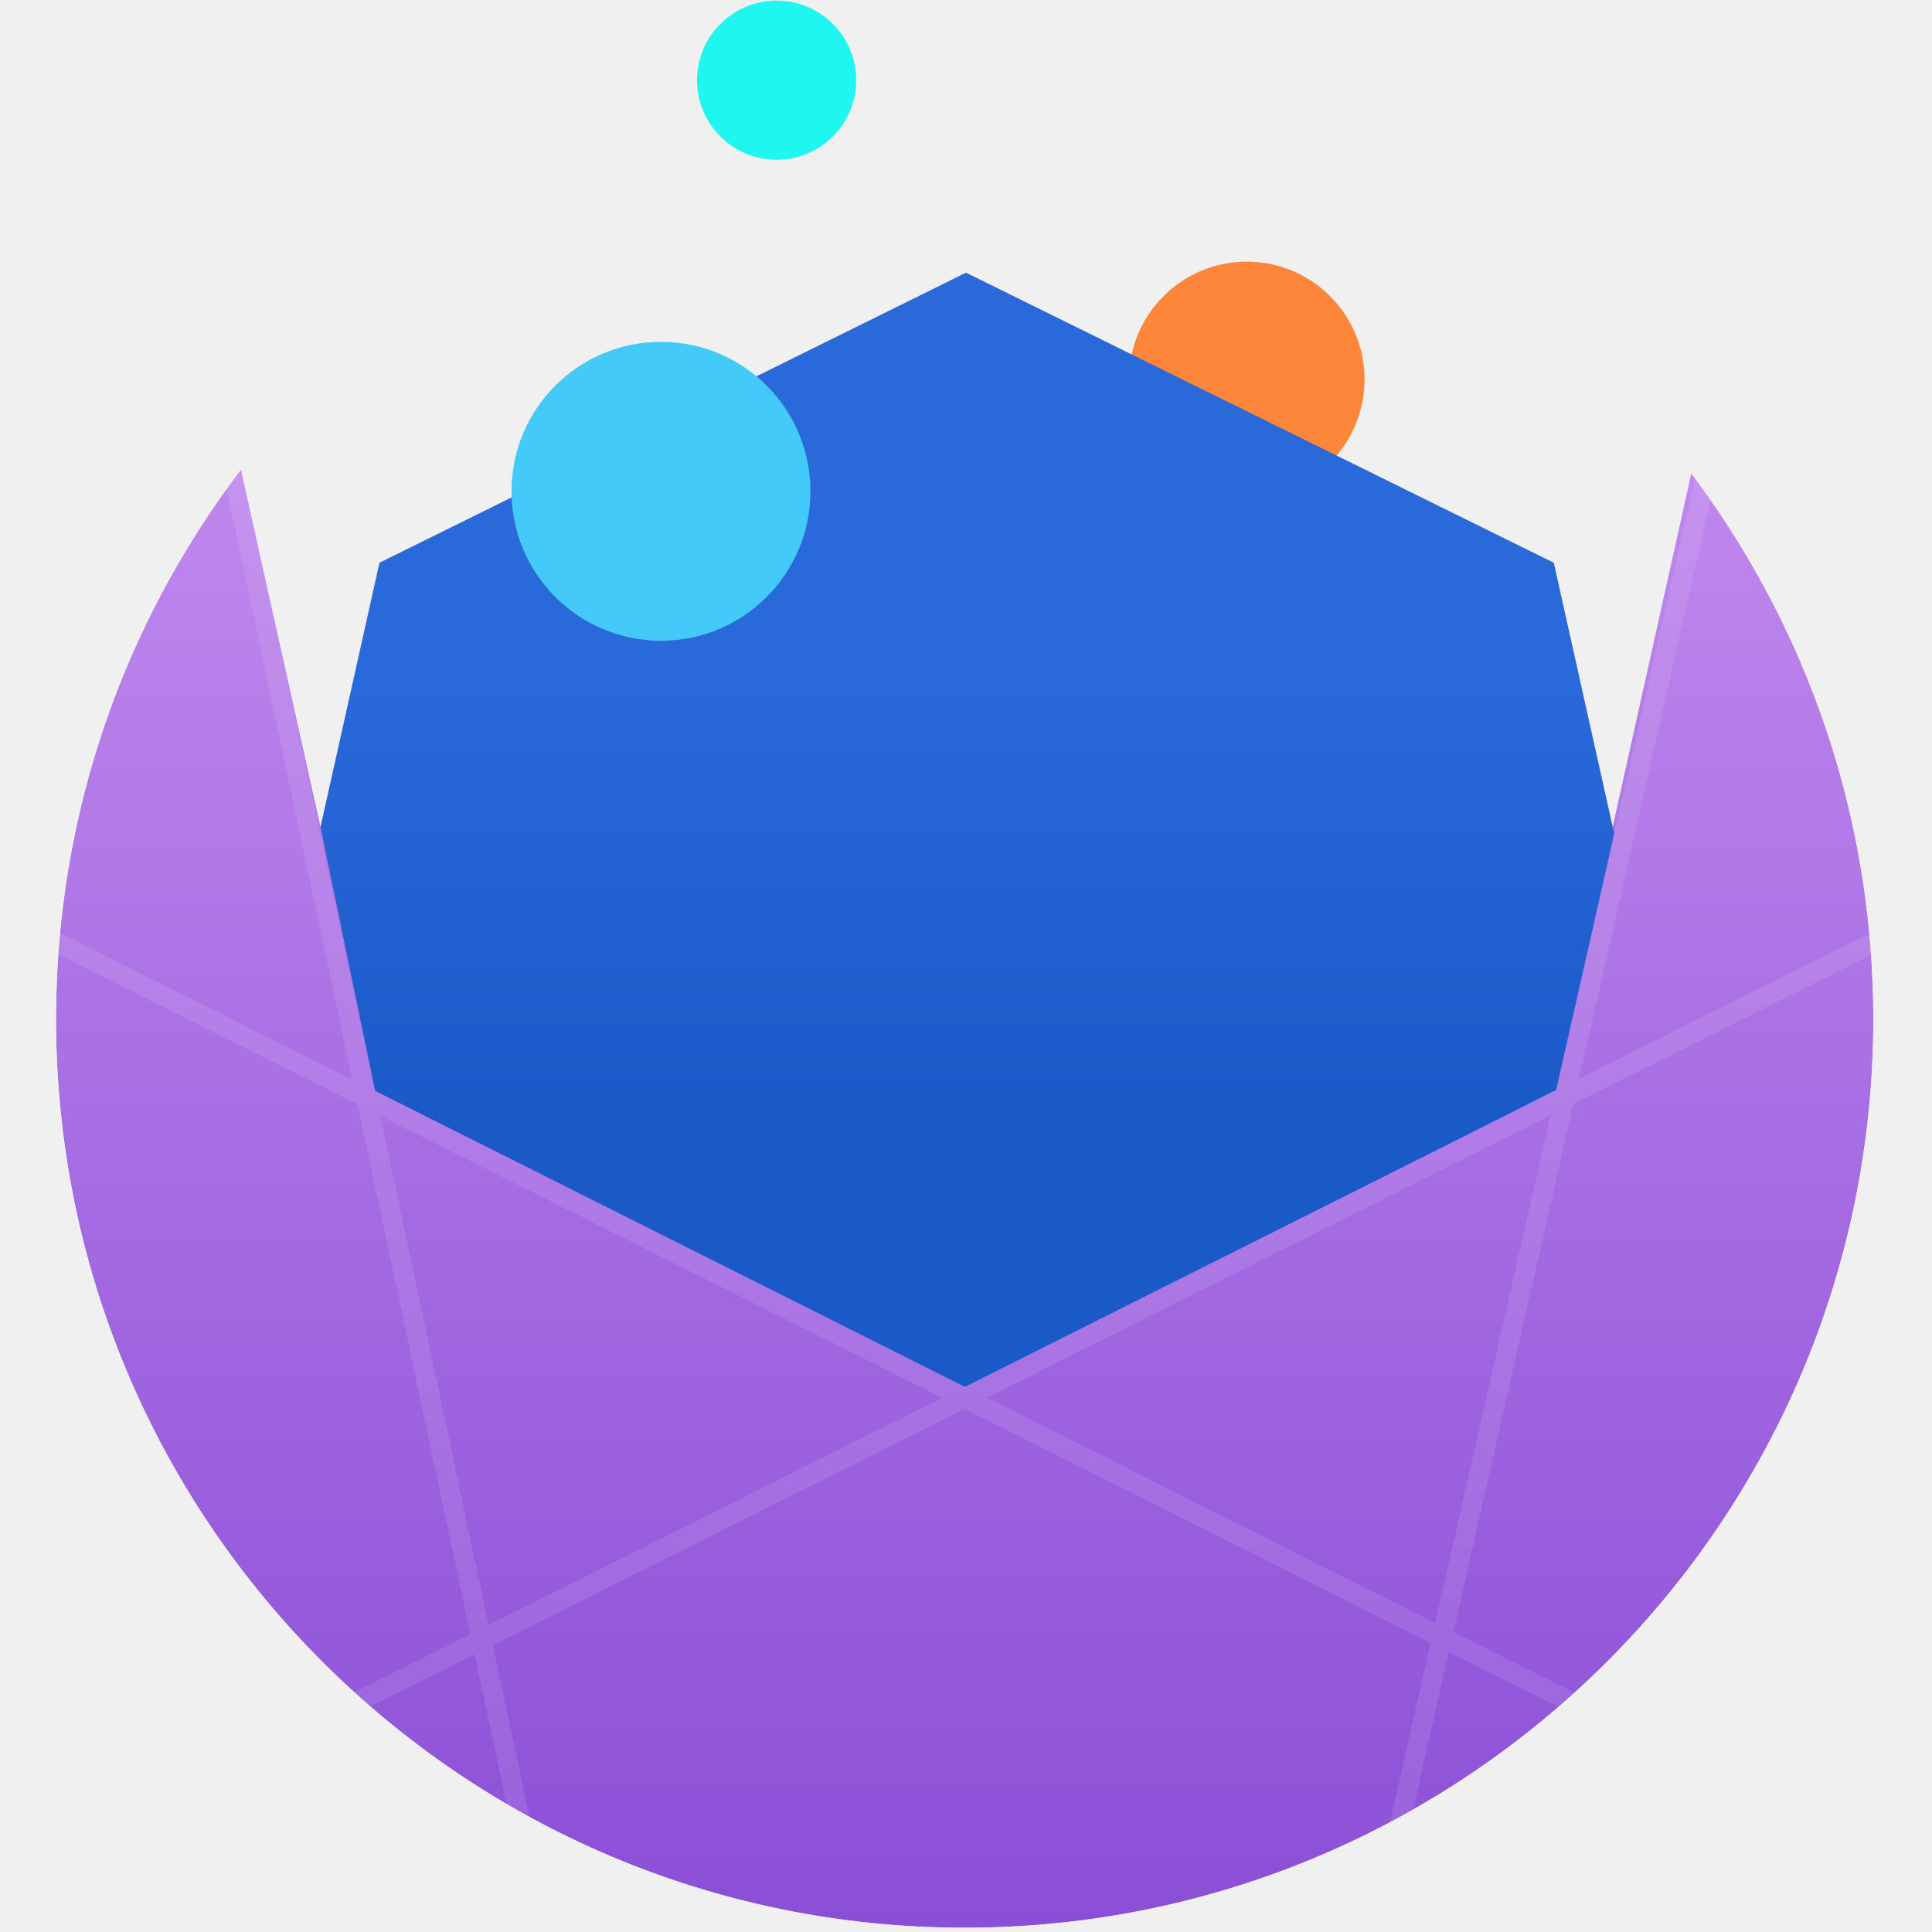
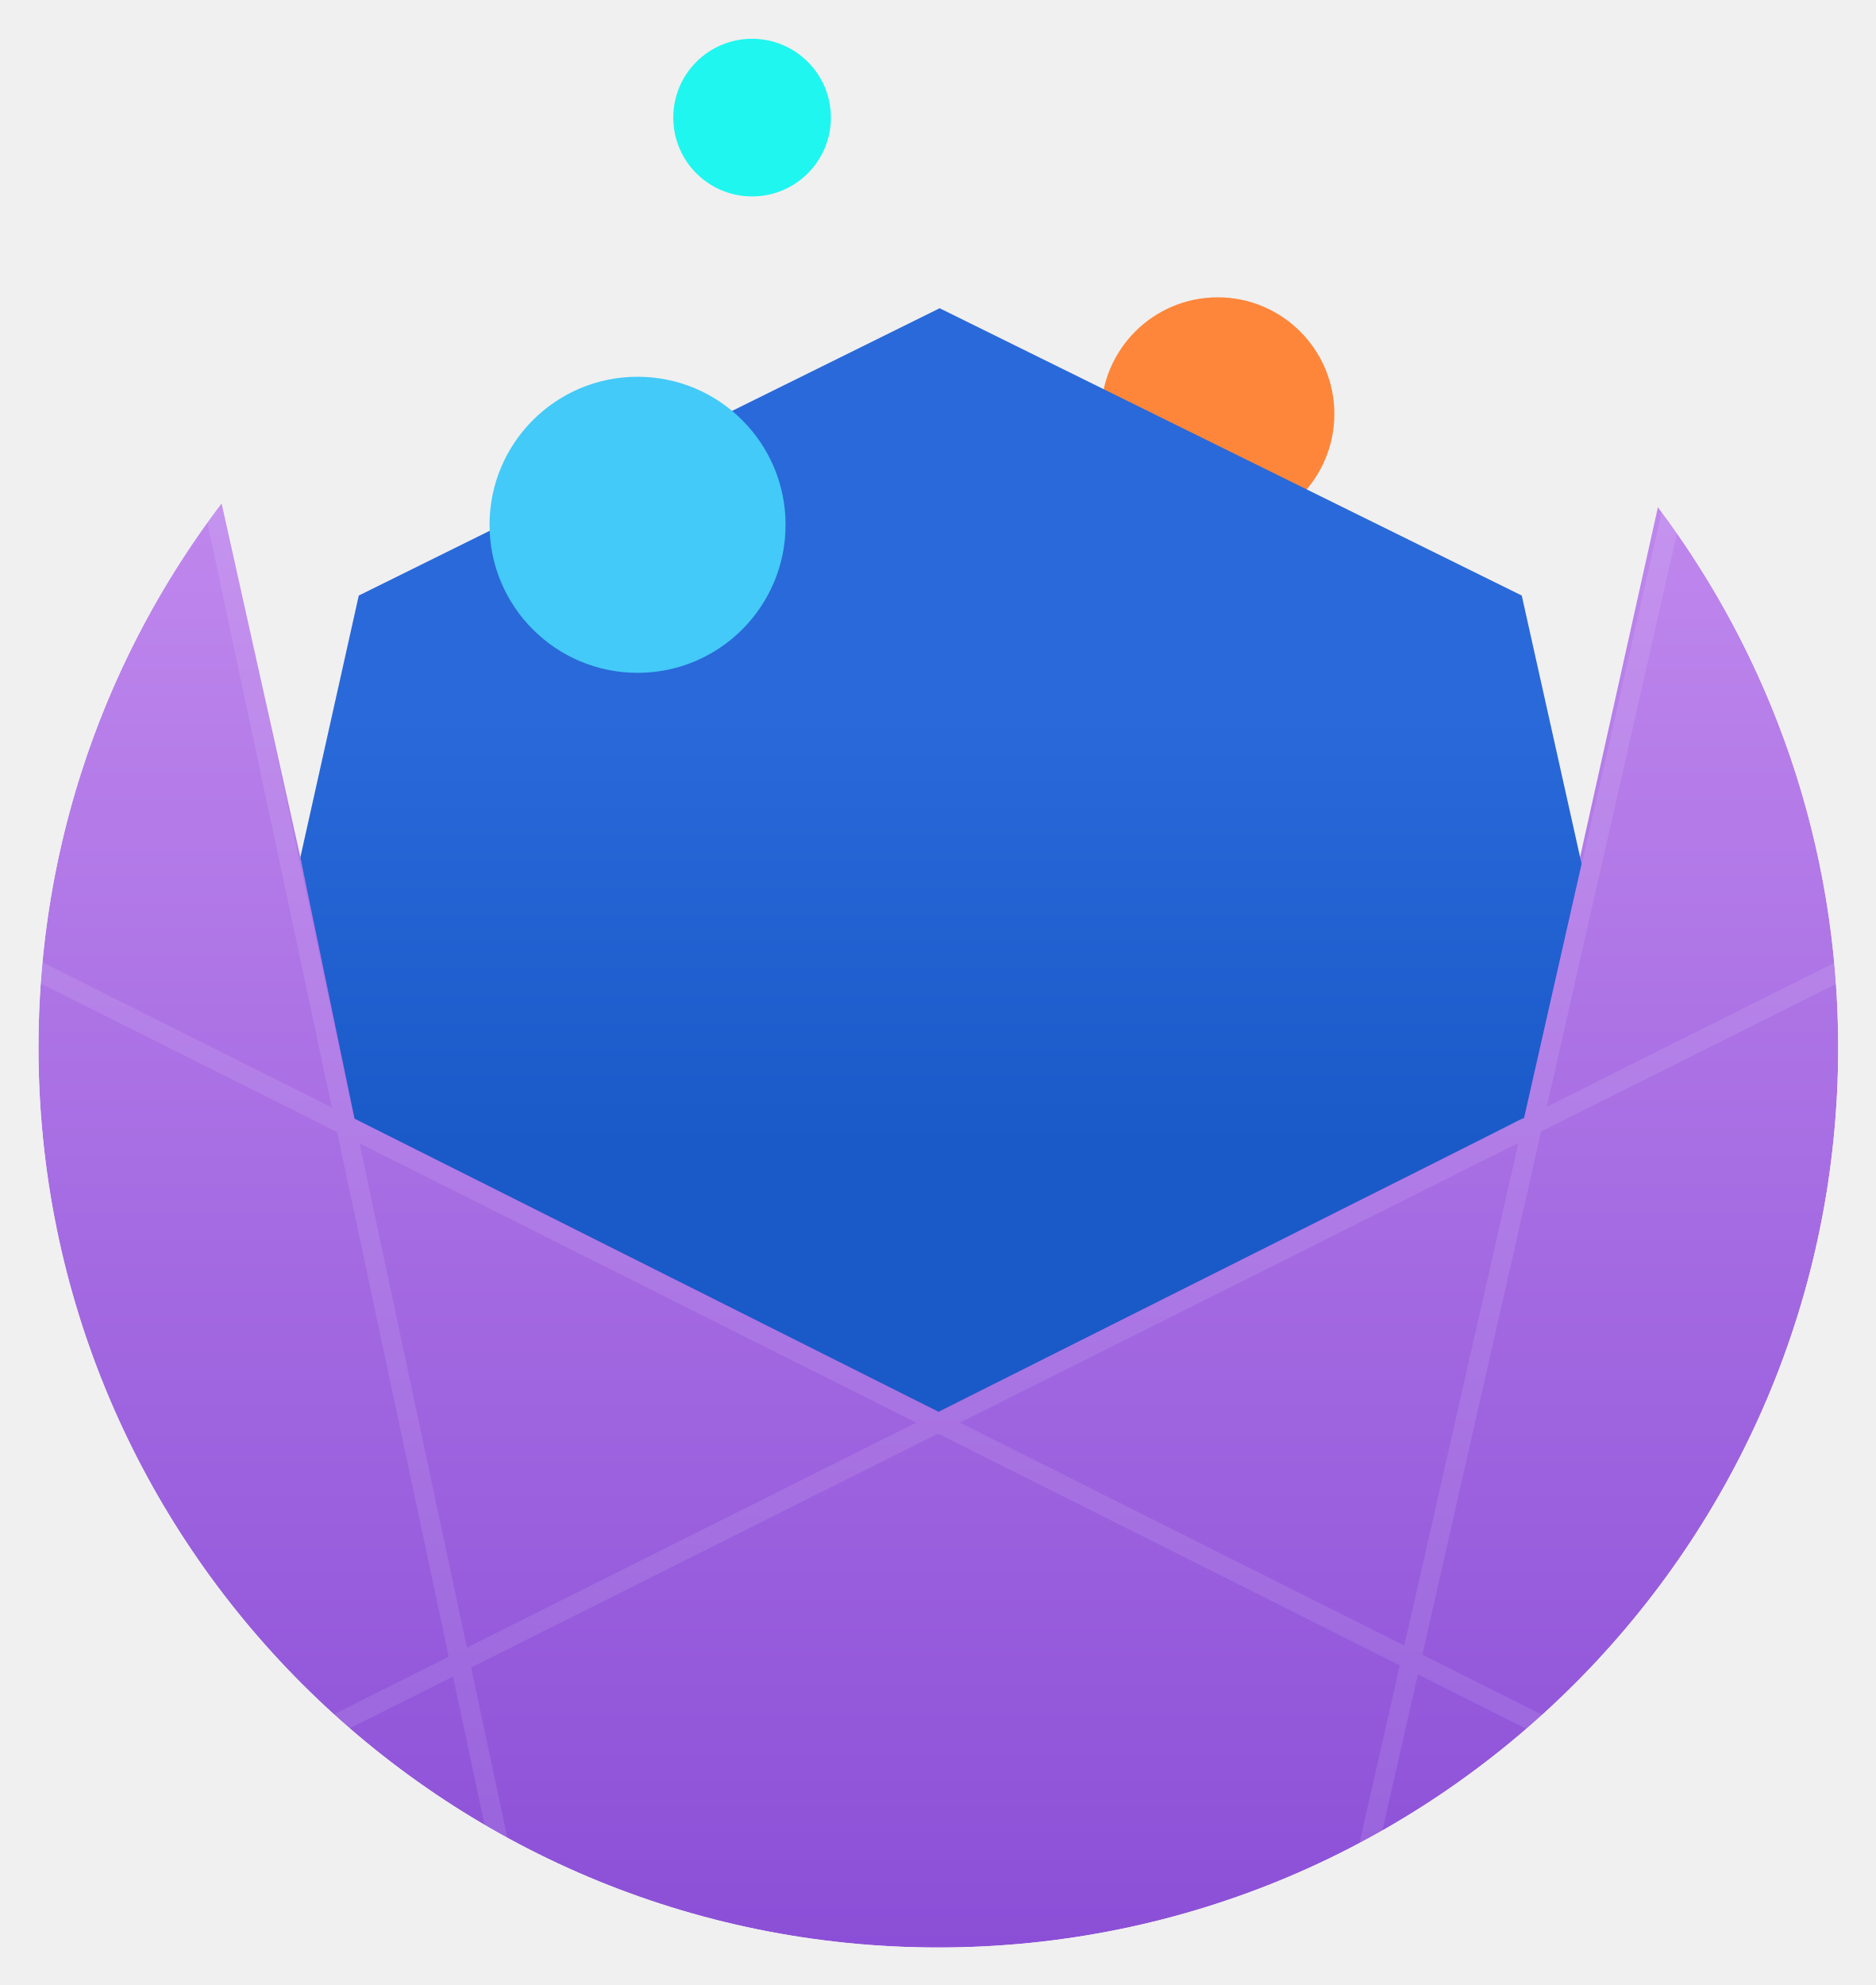
- <svg xmlns="http://www.w3.org/2000/svg" xmlns:xlink="http://www.w3.org/1999/xlink" width="390px" height="390px" viewBox="0 0 390 390" version="1.1">
+ <svg xmlns="http://www.w3.org/2000/svg" xmlns:xlink="http://www.w3.org/1999/xlink" role="img" viewBox="3.47 -7.78 382.31 404.56">
  <defs>
-     <circle id="path-1" cx="183.732" cy="183.534" r="183.422" />
-     <linearGradient x1="50%" y1="0%" x2="50%" y2="100%" id="linearGradient-3">
-       <stop stop-color="#BF87ED" offset="0%" />
-       <stop stop-color="#8B4FD7" offset="100%" />
+     <path id="d" d="M23.803 47.591c-13.13 0-23.773-10.644-23.773-23.773C.03 10.688 10.674.044 23.803.044c13.13 0 23.774 10.644 23.774 23.774 0 13.13-10.644 23.773-23.774 23.773z" />
+     <path id="g" d="M16.161 32.128c-8.872 0-16.064-7.192-16.064-16.064C.097 7.192 7.289 0 16.161 0c8.872 0 16.064 7.192 16.064 16.064 0 8.872-7.192 16.064-16.064 16.064z" />
+     <path id="i" d="M30.288 60.46C13.625 60.46.118 46.953.118 30.29.118 13.627 13.625.12 30.288.12c16.662 0 30.17 13.508 30.17 30.17 0 16.663-13.508 30.17-30.17 30.17z" />
+     <linearGradient id="b" x1="50%" x2="50%" y1="0%" y2="100%">
+       <stop offset="0%" stop-color="#BF87ED" />
+       <stop offset="100%" stop-color="#8B4FD7" />
    </linearGradient>
-     <path d="M23.803,47.591 C10.673,47.591 0.03,36.947 0.03,23.818 C0.03,10.688 10.673,0.044 23.803,0.044 C36.933,0.044 47.577,10.688 47.577,23.818 C47.577,36.947 36.933,47.591 23.803,47.591 Z" id="path-4" />
-     <linearGradient x1="48.99%" y1="75.69%" x2="48.99%" y2="36.752%" id="linearGradient-6">
-       <stop stop-color="#1A59C8" offset="0%" />
-       <stop stop-color="#2A69D9" offset="100%" />
+     <linearGradient id="f" x1="48.99%" x2="48.99%" y1="75.69%" y2="36.752%">
+       <stop offset="0%" stop-color="#1A59C8" />
+       <stop offset="100%" stop-color="#2A69D9" />
    </linearGradient>
-     <path d="M16.161,32.128 C7.289,32.128 0.097,24.936 0.097,16.064 C0.097,7.192 7.289,0 16.161,0 C25.033,0 32.225,7.192 32.225,16.064 C32.225,24.936 25.033,32.128 16.161,32.128 Z" id="path-7" />
-     <path d="M30.288,60.46 C13.625,60.46 0.118,46.953 0.118,30.29 C0.118,13.627 13.625,0.12 30.288,0.12 C46.951,0.12 60.458,13.627 60.458,30.29 C60.458,46.953 46.951,60.46 30.288,60.46 Z" id="path-9" />
+     <circle id="a" cx="183.732" cy="183.534" r="183.422" />
  </defs>
-   <g id="Icon-(color)" stroke="none" stroke-width="1" fill="none" fill-rule="evenodd">
-     <g id="globe-eats-the-k8s" transform="translate(11, 0)">
-       <g id="Group-8" transform="translate(0, 22.18122)">
-         <mask id="mask-2" fill="white">
-           <use xlink:href="#path-1" />
-         </mask>
-         <g id="Oval-12" fill-rule="nonzero" />
-         <path d="M37.639,72.61 L65.569,198.114 L184.112,256.672 L302.663,198.114 L330.412,73.388 C353.481,104.06 367.153,142.2 367.153,183.534 C367.153,284.835 285.033,366.956 183.732,366.956 C82.431,366.956 0.31,284.835 0.31,183.534 C0.31,141.85 14.215,103.413 37.639,72.61 Z" id="Combined-Shape" fill="url(#linearGradient-3)" fill-rule="nonzero" mask="url(#mask-2)" />
-         <g id="lines" opacity="0.1" mask="url(#mask-2)" fill-rule="nonzero" stroke="#FFFFFF" stroke-width="4">
-           <g transform="translate(-130.3811, -28.13634)">
-             <path d="M151.853,32.786 L280.781,638.371" id="Path-7" />
-             <path d="M478.826,35.507 L341.923,638.371" id="Path-8" />
-             <path d="M594.463,428.798 L24.566,142.888" id="Path-9" />
-             <path d="M604.078,433.55 L23.662,142.888" id="Path-9" transform="translate(313.8702, 288.2191) scale(-1, 1) translate(-313.8702, -288.2191) " />
-             <path d="M244.816,0.215 L0.116,301.663" id="Path-10" />
-             <path d="M393.313,8.551 L606.15,289.856" id="Path-11" />
-           </g>
-         </g>
-         <g id="orange" mask="url(#mask-2)">
-           <g transform="translate(216.877, 30.59142)">
-             <mask id="mask-5" fill="white">
-               <use xlink:href="#path-4" />
-             </mask>
-             <g id="Clip-135" stroke="none" fill="none" />
-             <polygon id="Fill-134" stroke="none" fill="#FD863A" fill-rule="evenodd" mask="url(#mask-5)" points="-0.413 -0.399 48.02 -0.399 48.02 48.034 -0.413 48.034" />
-           </g>
-         </g>
-         <polygon id="Path-2" fill="url(#linearGradient-6)" fill-rule="nonzero" mask="url(#mask-2)" points="184 32.861 302.654 91.416 314.849 146.098 303.125 197.862 183.785 257.766 64.733 198.023 53.689 144.799 65.6 91.416" />
-         <g id="Group" mask="url(#mask-2)">
-           <g transform="translate(53, 32)" />
+   <g transform="translate(11)" fill="none" fill-rule="evenodd" stroke="none" stroke-width="1">
+     <g transform="translate(0 22.181)">
+       <mask id="c" fill="#fff">
+         <use xlink:href="#a" />
+       </mask>
+       <path fill="url(#b)" fill-rule="nonzero" d="M37.639 72.61l27.929 125.504 118.543 58.557 118.55-58.557L330.412 73.388c23.069 30.672 36.741 68.812 36.741 110.146 0 101.301-82.121 183.422-183.422 183.422C82.431 366.956.31 284.835.31 183.534c0-41.684 13.905-80.121 37.329-110.924z" mask="url(#c)" />
+       <g fill-rule="nonzero" stroke="#FFF" stroke-width="4" mask="url(#c)" opacity=".1">
+         <g transform="translate(-130.381 -28.136)">
+           <path d="M151.853 32.786l128.928 605.585" />
+           <path d="M478.826 35.507L341.923 638.371" />
+           <path d="M594.463 428.798L24.566 142.888" />
+           <path d="M23.662 433.55l580.416-290.662" />
+           <path d="M244.816.215L.116 301.663" />
+           <path d="M393.313 8.551L606.15 289.856" />
        </g>
      </g>
-       <g id="bubbles" transform="translate(92.13738, 0)">
-         <g id="interior-core" transform="translate(37.47235, 0.124508)">
-           <mask id="mask-8" fill="white">
-             <use xlink:href="#path-7" />
+       <g mask="url(#c)">
+         <g transform="translate(216.877 30.591)">
+           <mask id="e" fill="#fff">
+             <use xlink:href="#d" />
          </mask>
-           <g id="Clip-138" />
-           <polygon id="Fill-137" fill="#1FF6EF" mask="url(#mask-8)" points="-0.803 -0.901 33.126 -0.901 33.126 33.028 -0.803 33.028" />
+           <path fill="#FD863A" fill-rule="evenodd" stroke="none" d="M-.413-.399H48.02v48.433H-.413z" mask="url(#e)" />
        </g>
-         <g id="bubble" transform="translate(0, 68.88809)">
-           <mask id="mask-10" fill="white">
-             <use xlink:href="#path-9" />
-           </mask>
-           <g id="Clip-141" />
-           <polygon id="Fill-140" fill="#43CAF8" mask="url(#mask-10)" points="-0.783 -0.781 73.675 -0.781 73.675 73.677 -0.783 73.677" />
-         </g>
+       </g>
+       <path fill="url(#f)" fill-rule="nonzero" d="M184 32.861l118.654 58.555 12.195 54.682-11.724 51.764-119.34 59.904-119.052-59.743-11.044-53.224L65.6 91.416z" mask="url(#c)" />
+     </g>
+     <g transform="translate(92.137)">
+       <g transform="translate(37.472 .125)">
+         <mask id="h" fill="#fff">
+           <use xlink:href="#g" />
+         </mask>
+         <path fill="#1FF6EF" d="M-.803-.901h33.929v33.929H-.803z" mask="url(#h)" />
+       </g>
+       <g transform="translate(0 68.888)">
+         <mask id="j" fill="#fff">
+           <use xlink:href="#i" />
+         </mask>
+         <path fill="#43CAF8" d="M-.783-.781h74.458v74.458H-.783z" mask="url(#j)" />
      </g>
    </g>
  </g>
</svg>
